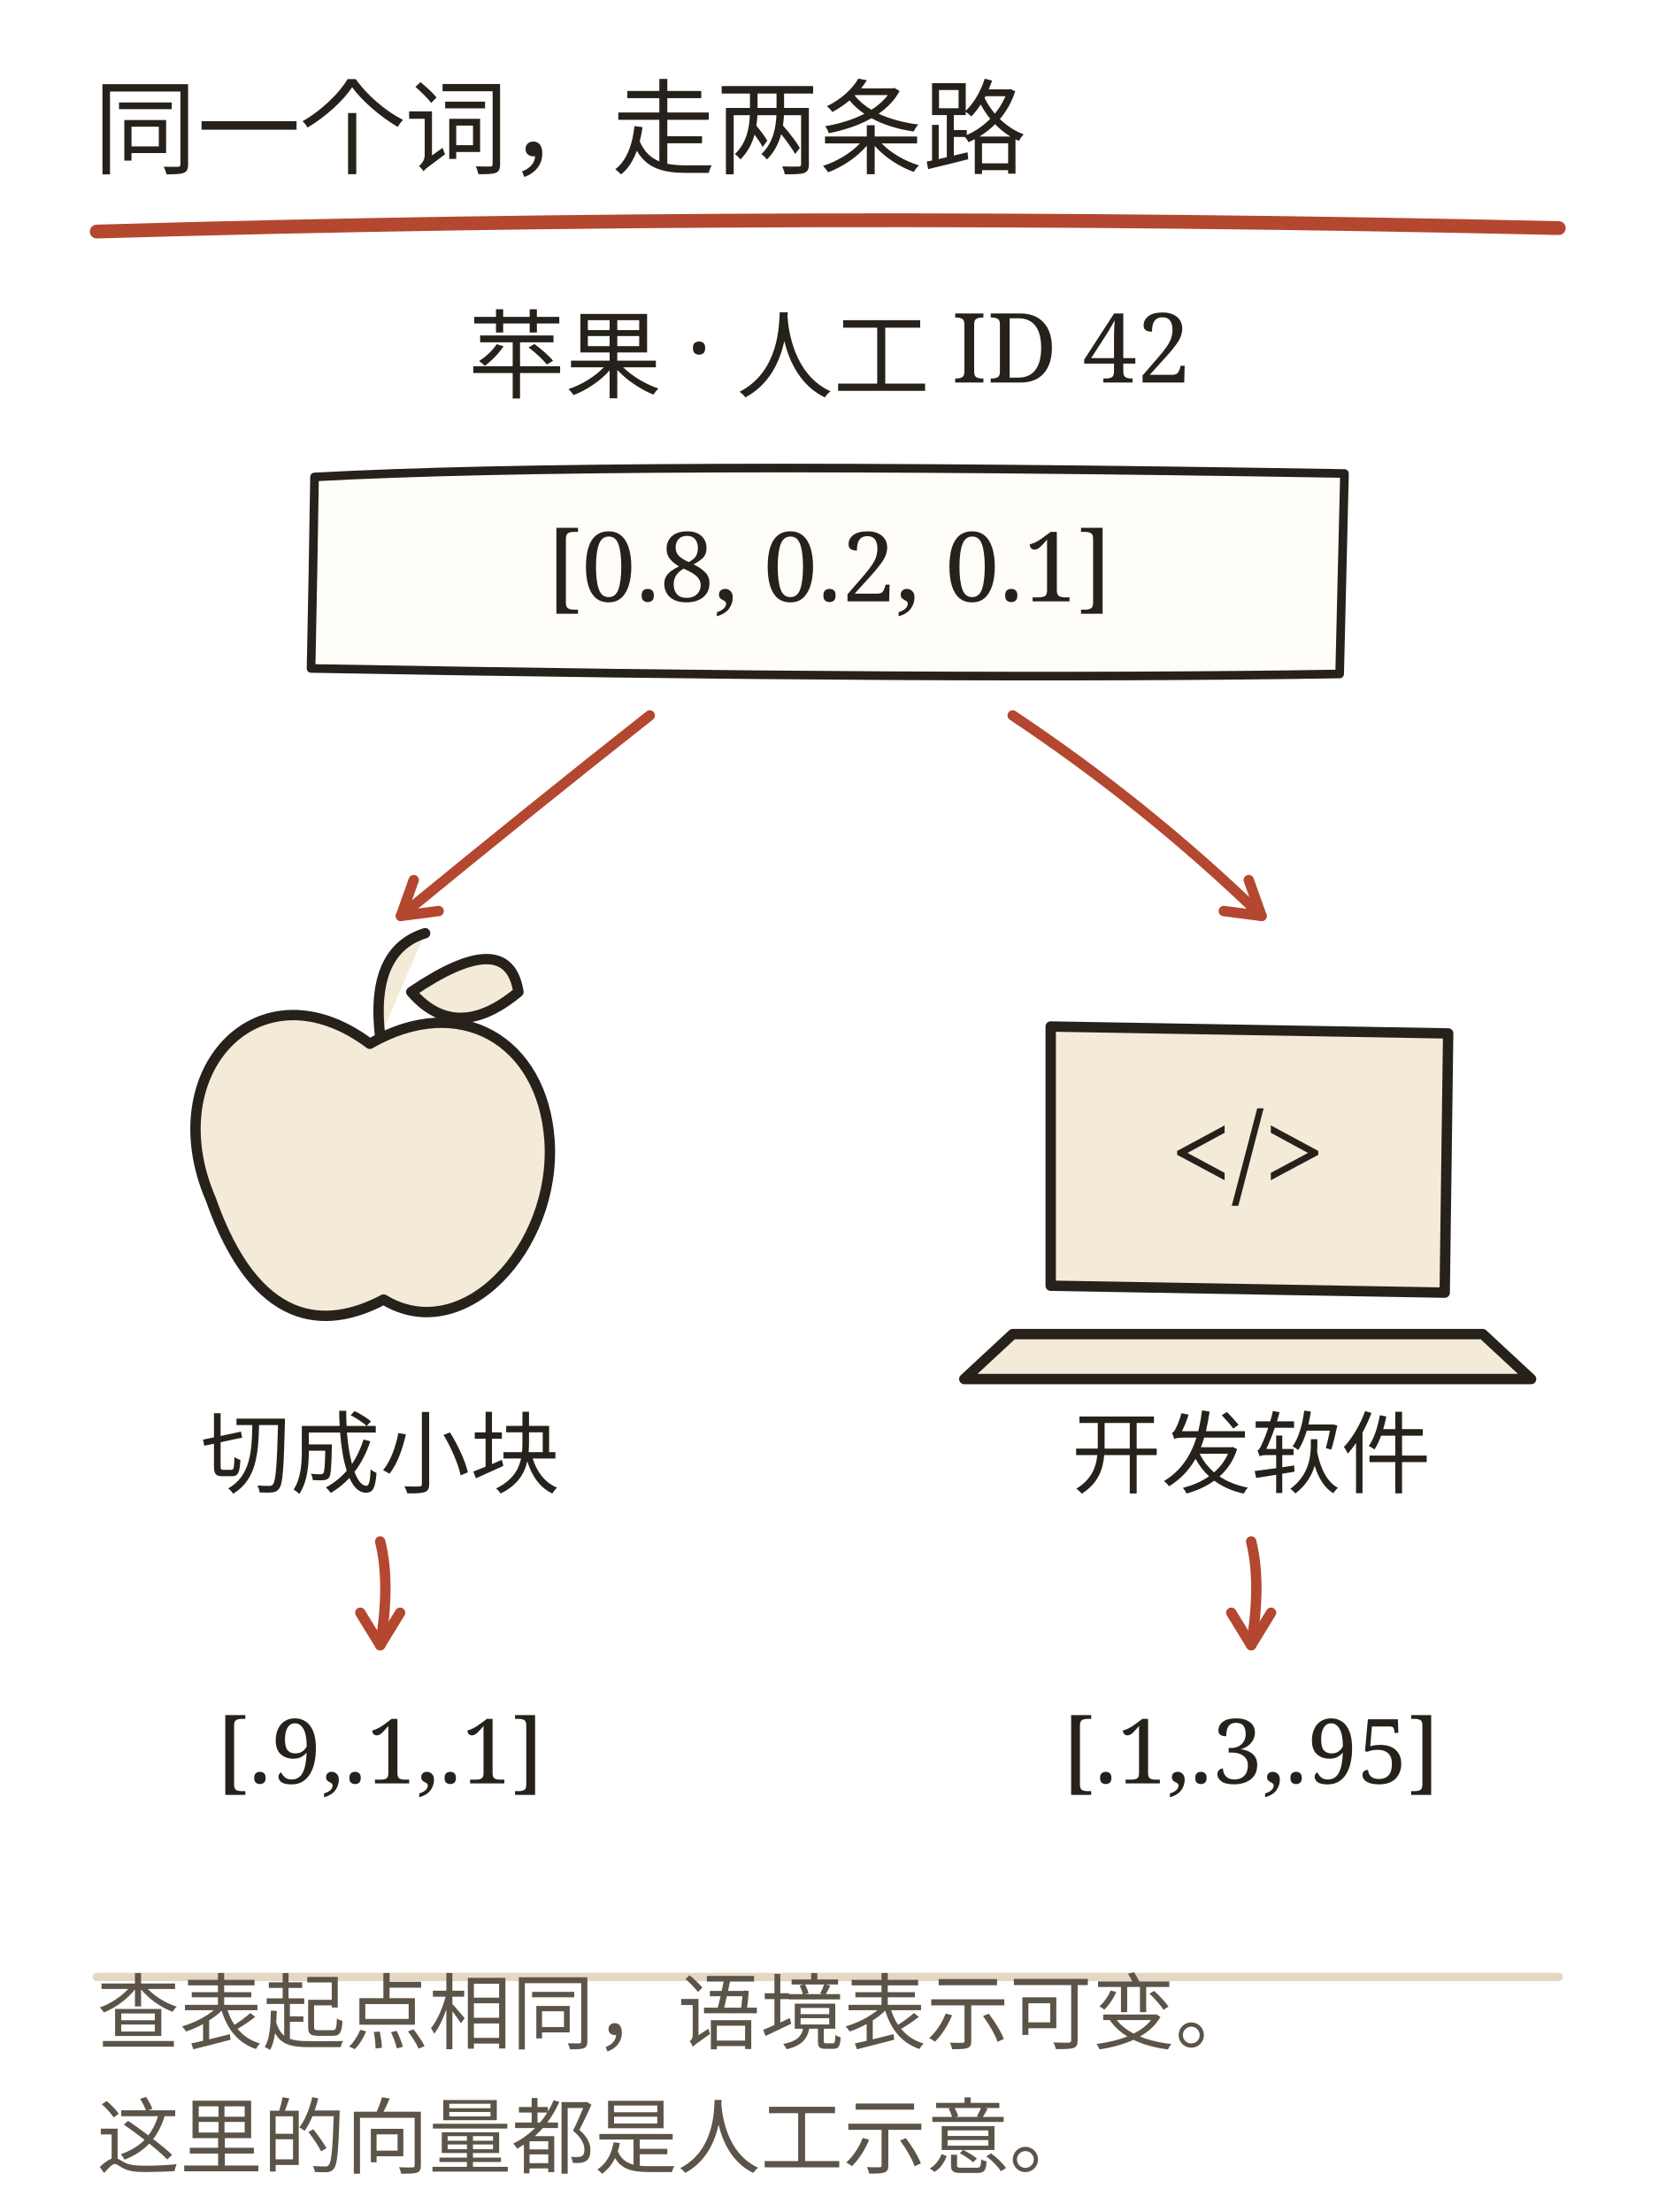
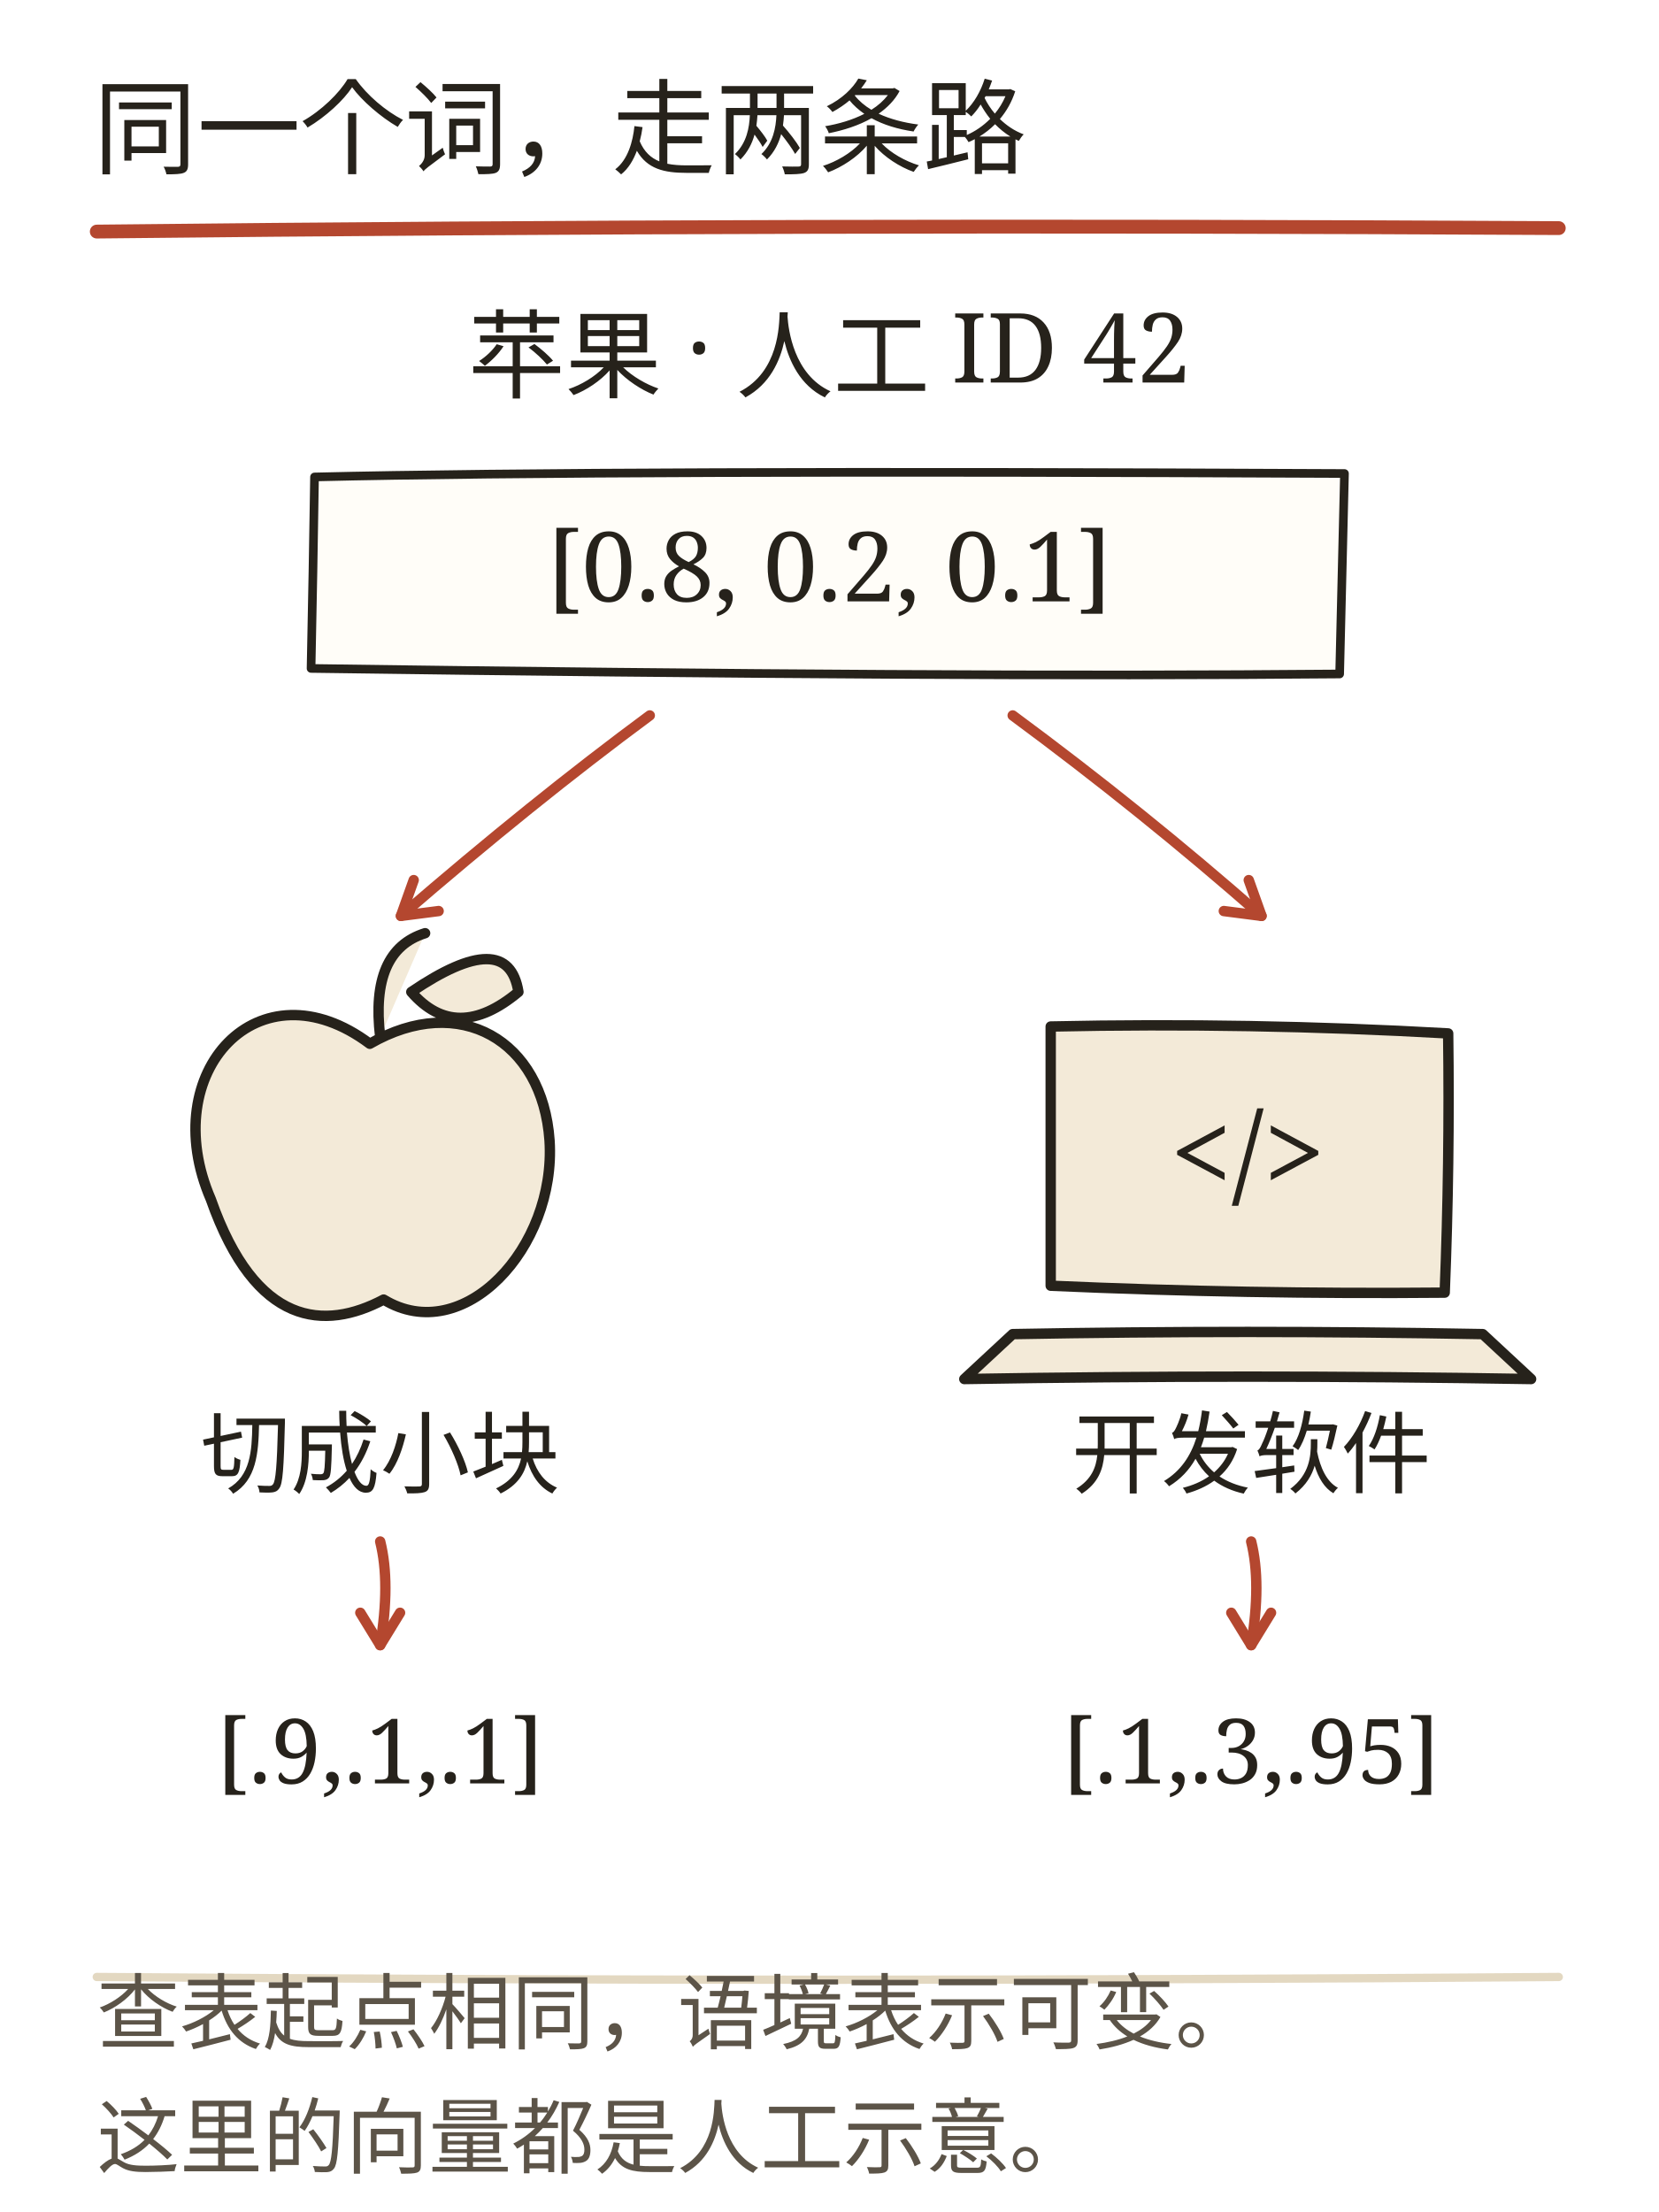
<svg xmlns="http://www.w3.org/2000/svg" width="480" height="640" viewBox="0 0 480 640" role="img" aria-labelledby="title desc">
  <g font-family="'Noto Serif SC','Source Han Serif SC','Songti SC','SimSun',serif">
    <text x="27" y="48" font-size="30" fill="#26221B" text-anchor="start">同一个词，走两条路</text>
-     <path d="M28 67 Q232 61 451 66" stroke="#B4472F" stroke-width="4" fill="none" stroke-linecap="round" stroke-linejoin="round" />
+     <path d="M 28 67 Q 232 64.78 451 66" stroke="#B4472F" stroke-width="4" fill="none" stroke-linecap="round" stroke-linejoin="round" />
    <text x="240" y="113" font-size="28" fill="#26221B" text-anchor="middle">苹果 · 人工 ID 42</text>
-     <path d="M91 138 Q175.32 133.4 389 137 L387.6 195 Q275.28 196.8 90 193.4 Q90.6 165 91 138Z" stroke="#26221B" stroke-width="2.5" fill="#fffdf8" stroke-linecap="round" stroke-linejoin="round" />
+     <path d="M 91 138 Q 175.3 135.98 389 137 L 387.6 195 Q 275.3 196.02 90 193.4 Q 90.6 165 91 138 Z" stroke="#26221B" stroke-width="2.5" fill="#fffdf8" stroke-linecap="round" stroke-linejoin="round" />
    <text x="240" y="174" font-size="28" fill="#26221B" text-anchor="middle">[0.8, 0.2, 0.1]</text>
-     <path d="M188 207 Q155 233 116 265" stroke="#B4472F" stroke-width="3" fill="none" stroke-linecap="round" stroke-linejoin="round" />
+     <path d="M 188 207 Q 154.16 232 116 265" stroke="#B4472F" stroke-width="3" fill="none" stroke-linecap="round" stroke-linejoin="round" />
    <path d="M119.696 254.64 L116 265 L126.91 263.595" stroke="#B4472F" stroke-width="3" fill="none" stroke-linecap="round" stroke-linejoin="round" />
-     <path d="M293 207 Q332 233 365 265" stroke="#B4472F" stroke-width="3" fill="none" stroke-linecap="round" stroke-linejoin="round" />
+     <path d="M 293 207 Q 330.62 234.78 365 265" stroke="#B4472F" stroke-width="3" fill="none" stroke-linecap="round" stroke-linejoin="round" />
    <path d="M354.09 263.595 L365 265 L361.304 254.64" stroke="#B4472F" stroke-width="3" fill="none" stroke-linecap="round" stroke-linejoin="round" />
    <path d="M107 302 C75 278 45 310 61 347 C74 384 94 385 111 376 C134 390 161 361 159 330 C157 301 133 287 107 302Z M110 300 Q107 275 123 270 M119 287 Q147 268 150 287 Q132 302 119 287" stroke="#26221B" stroke-width="3" fill="#F3EAD8" stroke-linecap="round" stroke-linejoin="round" />
-     <path d="M304 297 L419 299 L418 374 L304 372Z M293 386 L429 386 L443 399 L279 399Z" stroke="#26221B" stroke-width="3" fill="#F3EAD8" stroke-linecap="round" stroke-linejoin="round" />
+     <path d="M 304 297 Q 361.54 295.76 419 299 Q 419.5 336.52 418 374 Q 360.98 374.52 304 372 Z M 293 386 Q 361 384.74 429 386 L 443 399 Q 361 397.6 279 399 Z" stroke="#26221B" stroke-width="3" fill="#F3EAD8" stroke-linecap="round" stroke-linejoin="round" />
    <text x="361" y="345" font-size="32" fill="#26221B" text-anchor="middle">&lt;/&gt;</text>
    <text x="110" y="430" font-size="26" fill="#26221B" text-anchor="middle">切成小块</text>
    <text x="362" y="430" font-size="26" fill="#26221B" text-anchor="middle">开发软件</text>
    <path d="M110 446 Q113 458 110 476" stroke="#B4472F" stroke-width="3" fill="none" stroke-linecap="round" stroke-linejoin="round" />
    <path d="M104.25 466.622 L110 476 L115.75 466.622" stroke="#B4472F" stroke-width="3" fill="none" stroke-linecap="round" stroke-linejoin="round" />
    <path d="M362 446 Q365 458 362 476" stroke="#B4472F" stroke-width="3" fill="none" stroke-linecap="round" stroke-linejoin="round" />
    <path d="M356.25 466.622 L362 476 L367.75 466.622" stroke="#B4472F" stroke-width="3" fill="none" stroke-linecap="round" stroke-linejoin="round" />
    <text x="110" y="516" font-size="26" fill="#26221B" text-anchor="middle">[.9,.1,.1]</text>
    <text x="362" y="516" font-size="26" fill="#26221B" text-anchor="middle">[.1,.3,.95]</text>
-     <path d="M28 572 L451 572" stroke="#E3D8C1" stroke-width="2.4" fill="none" stroke-linecap="round" stroke-linejoin="round" />
+     <path d="M 28 572 Q 239.5 573.6 451 572" stroke="#E3D8C1" stroke-width="2.4" fill="none" stroke-linecap="round" stroke-linejoin="round" />
    <text x="28" y="591" font-size="24" fill="#5C5448" text-anchor="start">查表起点相同，语境表示可变。</text>
    <text x="28" y="627" font-size="24" fill="#5C5448" text-anchor="start">这里的向量都是人工示意。</text>
  </g>
</svg>
